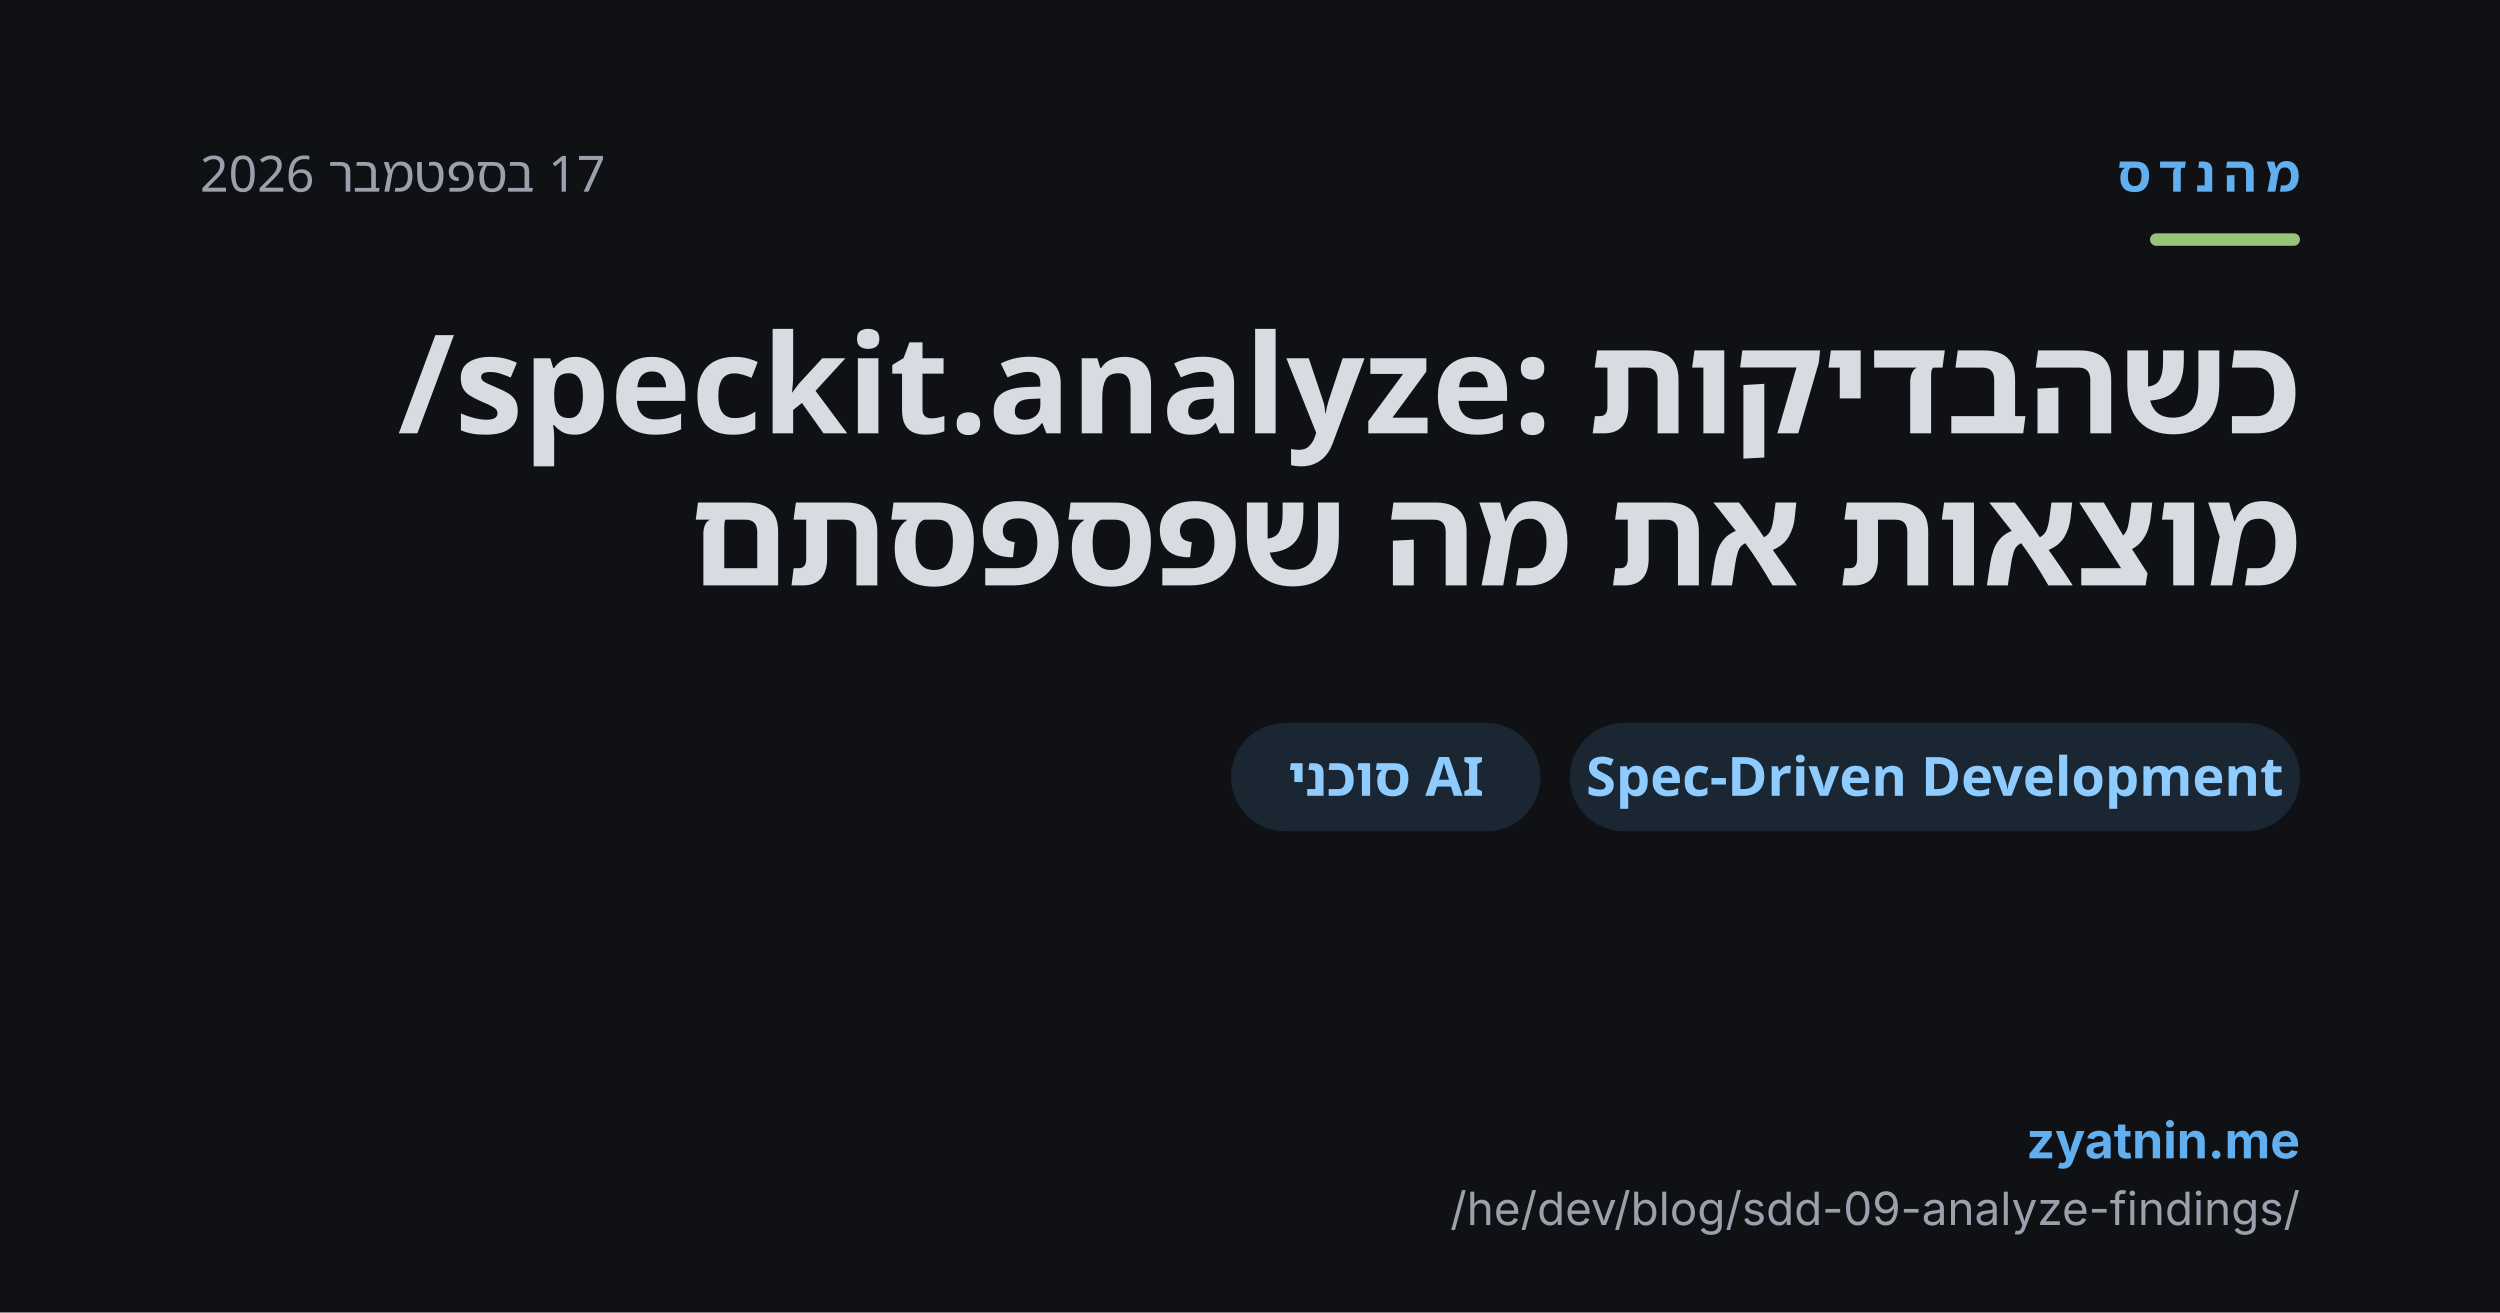
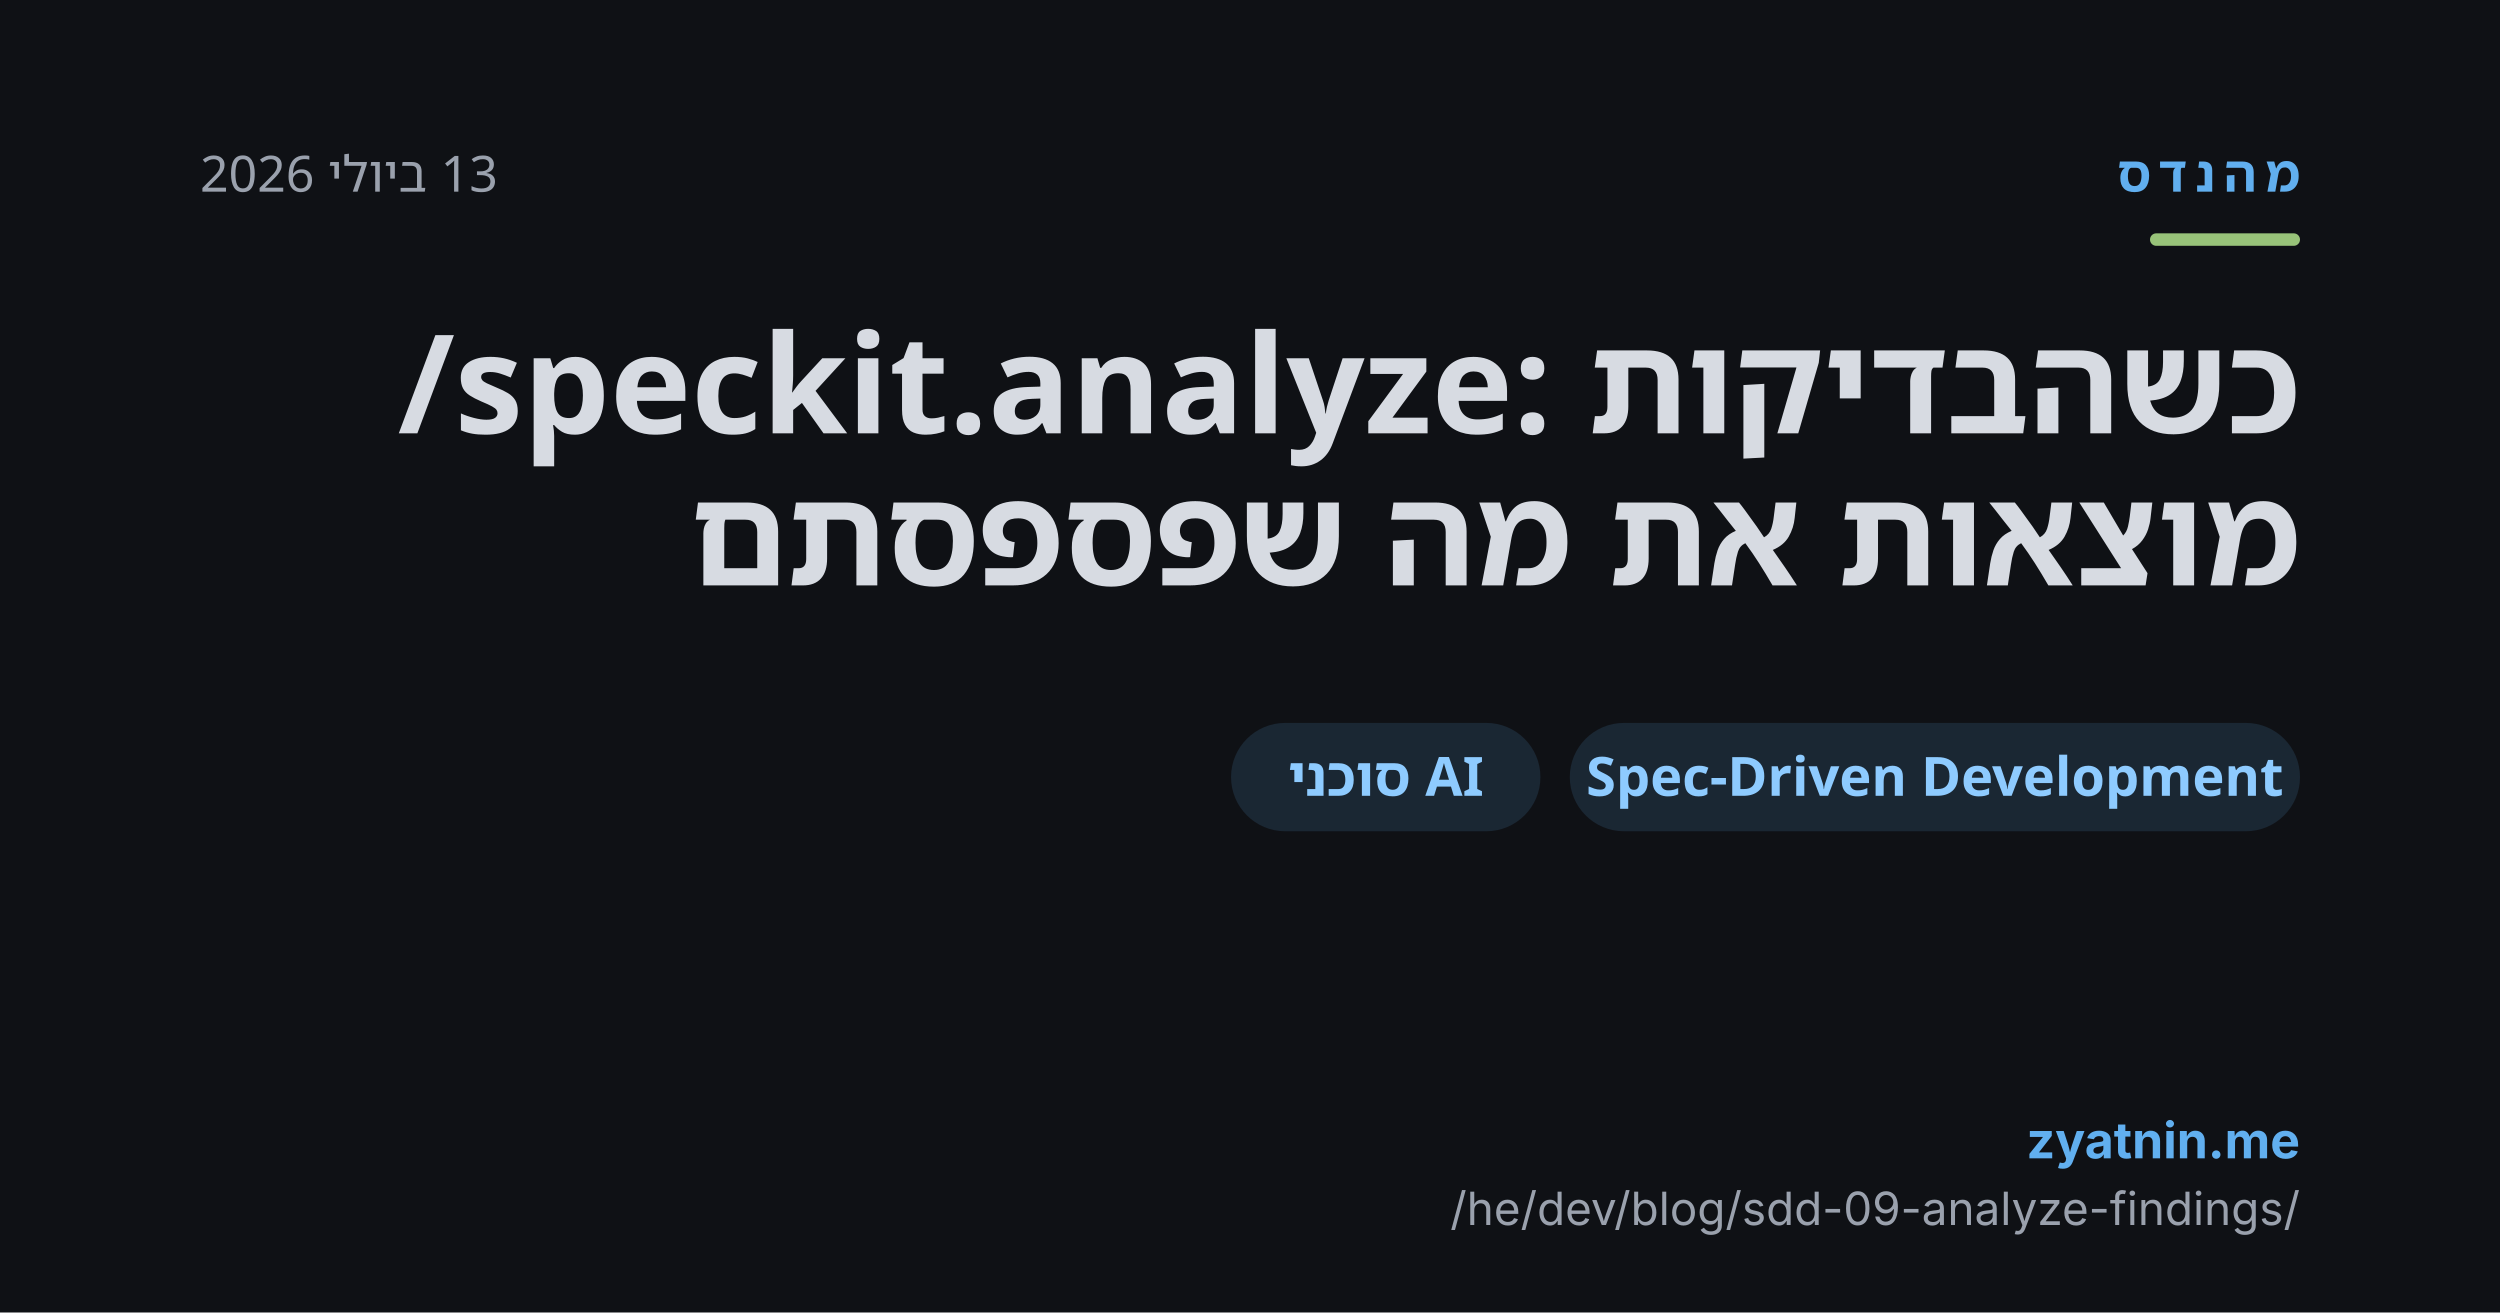
<svg xmlns="http://www.w3.org/2000/svg" width="1200" height="630" viewBox="0 0 1200 630">
  <rect width="1200" height="630" fill="#0f1115" />
  <text x="1104" y="92" text-anchor="end" font-family="Noto Sans Hebrew" font-size="24" font-weight="700" letter-spacing="4" fill="#61afef">מהנדס</text>
-   <text x="96" y="92" text-anchor="start" font-family="Noto Sans Hebrew" font-size="24" font-weight="400" fill="#9aa1ad">‫17 בספטמבר 2026‬</text>
+   <text x="96" y="92" text-anchor="start" font-family="Noto Sans Hebrew" font-size="24" font-weight="400" fill="#9aa1ad">‫13 ביולי 2026‬</text>
  <rect x="1032" y="112" width="72" height="6" rx="3" fill="#98c379" />
  <text x="1104" y="208" text-anchor="end" font-family="Noto Sans Hebrew" font-size="66" font-weight="800" fill="#d7dbe2">/speckit.analyze: כשהבדיקות</text>
  <text x="1104" y="281" text-anchor="end" font-family="Noto Sans Hebrew" font-size="66" font-weight="800" fill="#d7dbe2">מוצאות את מה שפספסתם</text>
  <rect x="753.5" y="347" width="350.5" height="52" rx="26" fill="rgba(97, 175, 239, 0.14)" />
  <text x="928.7" y="382" text-anchor="middle" font-family="Noto Sans Hebrew" font-size="26" font-weight="600" fill="#8ecbff">Spec-Driven Development</text>
  <rect x="590.9" y="347" width="148.5" height="52" rx="26" fill="rgba(97, 175, 239, 0.14)" />
  <text x="665.2" y="382" text-anchor="middle" font-family="Noto Sans Hebrew" font-size="26" font-weight="600" fill="#8ecbff">סוכני AI</text>
  <text x="1104" y="556" text-anchor="end" font-family="Inter" font-size="24" font-weight="700" fill="#61afef">zyatnin.me</text>
  <text x="1104" y="588" text-anchor="end" font-family="Inter" font-size="22" font-weight="400" fill="#9aa1ad">/he/dev/blog/sdd-09-analyze-findings/</text>
</svg>
